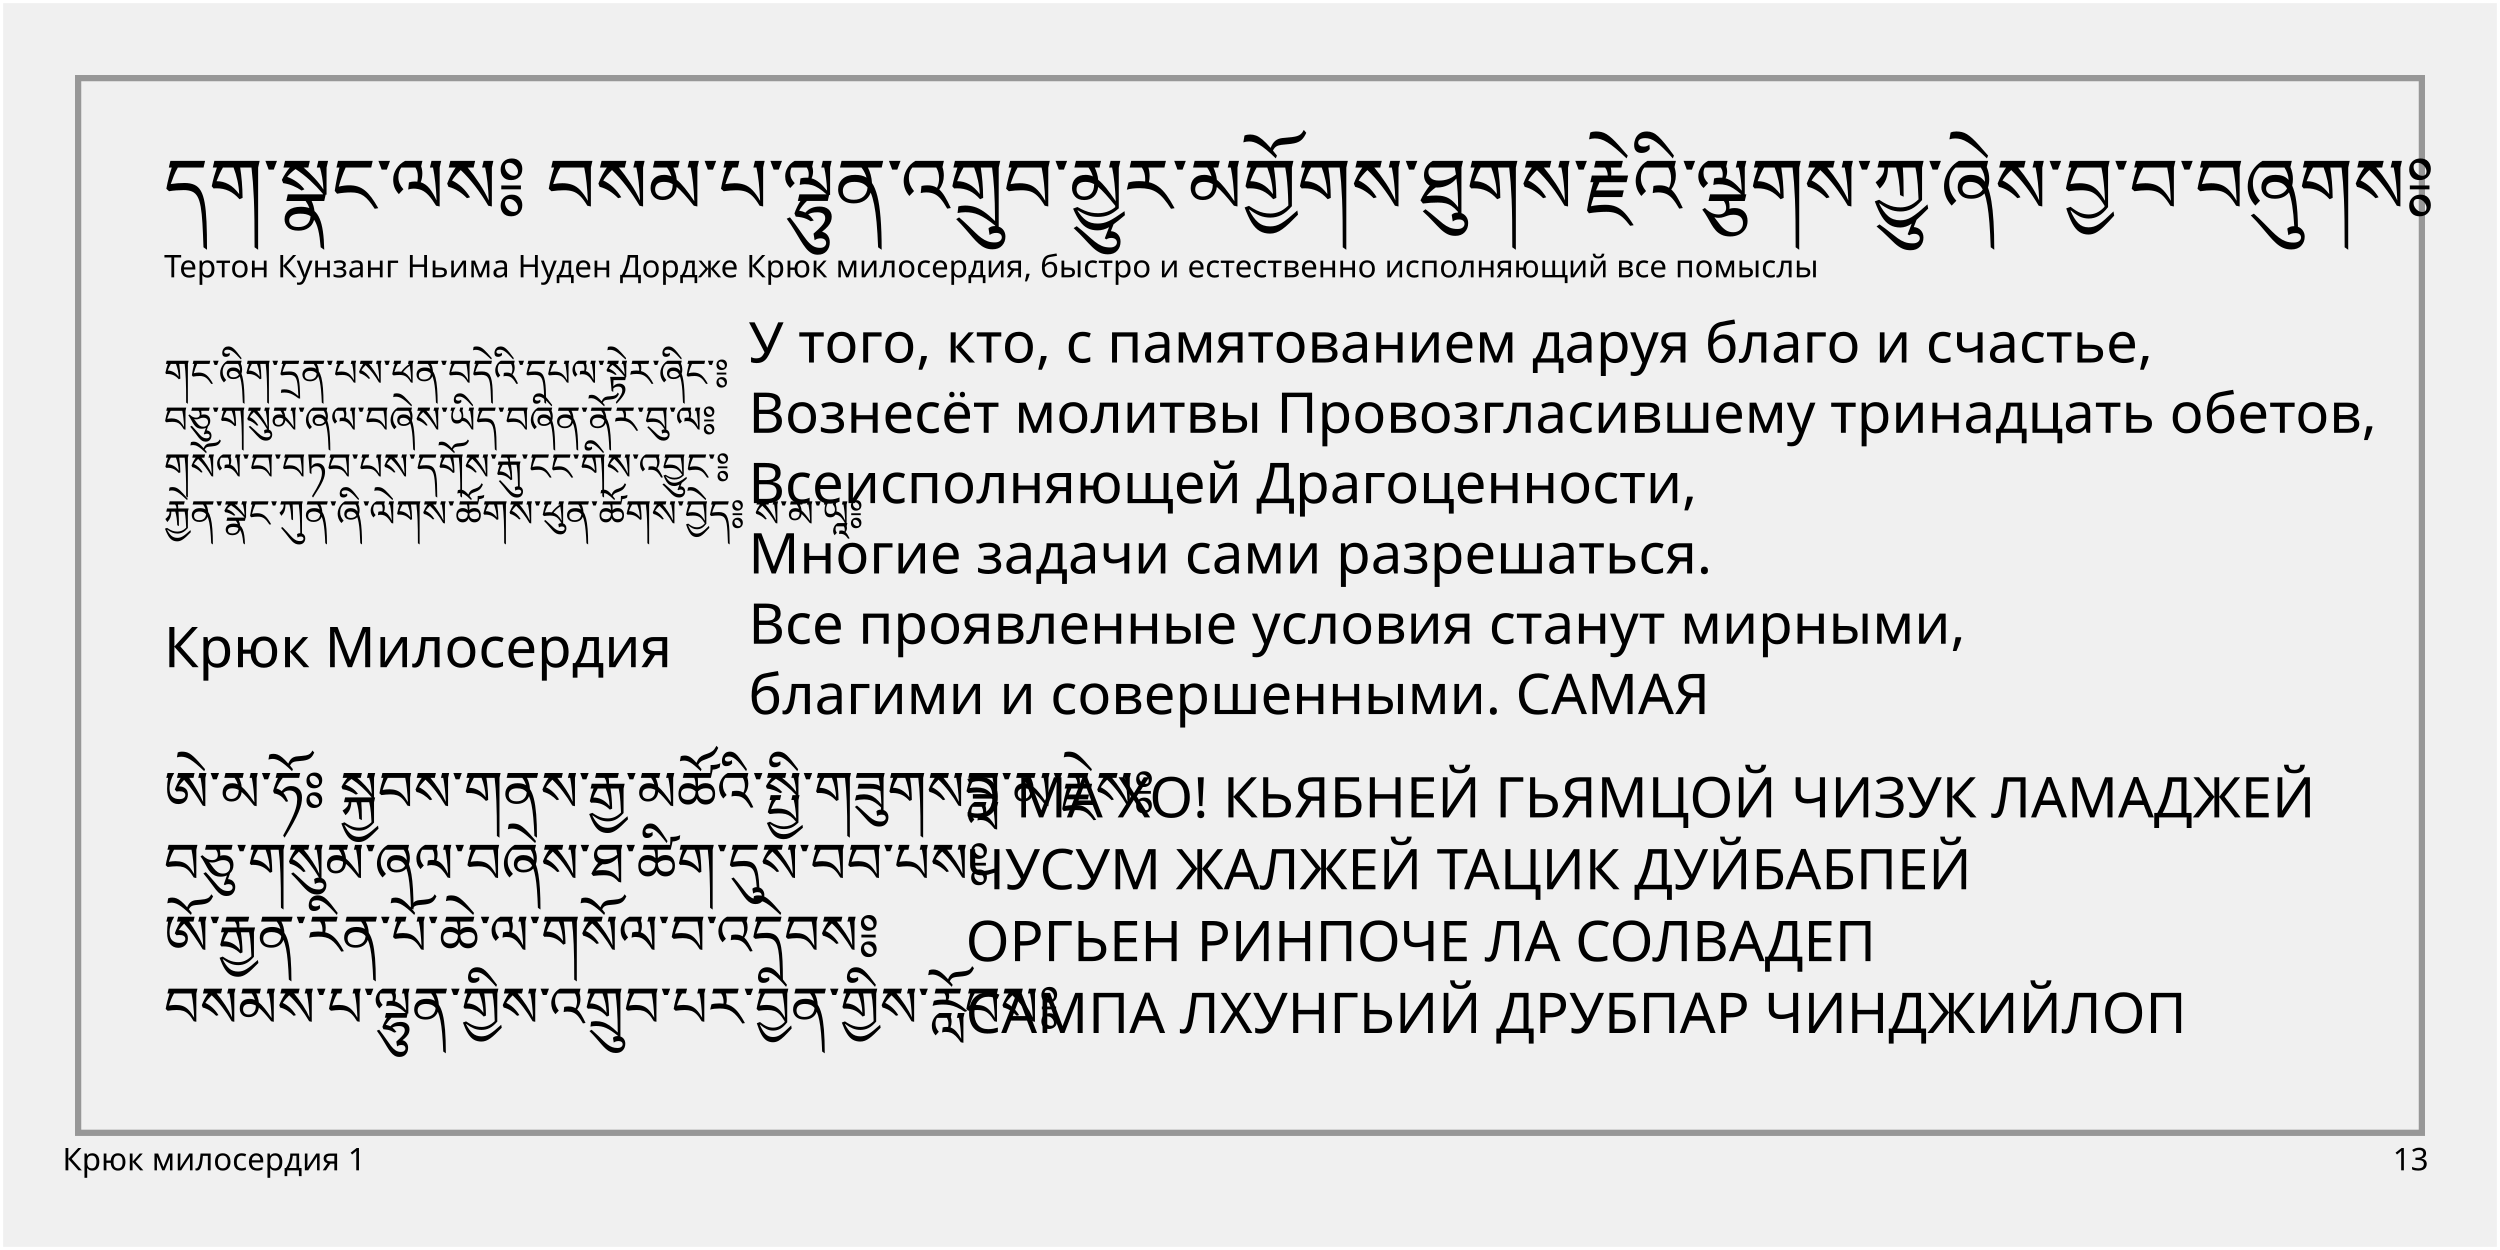
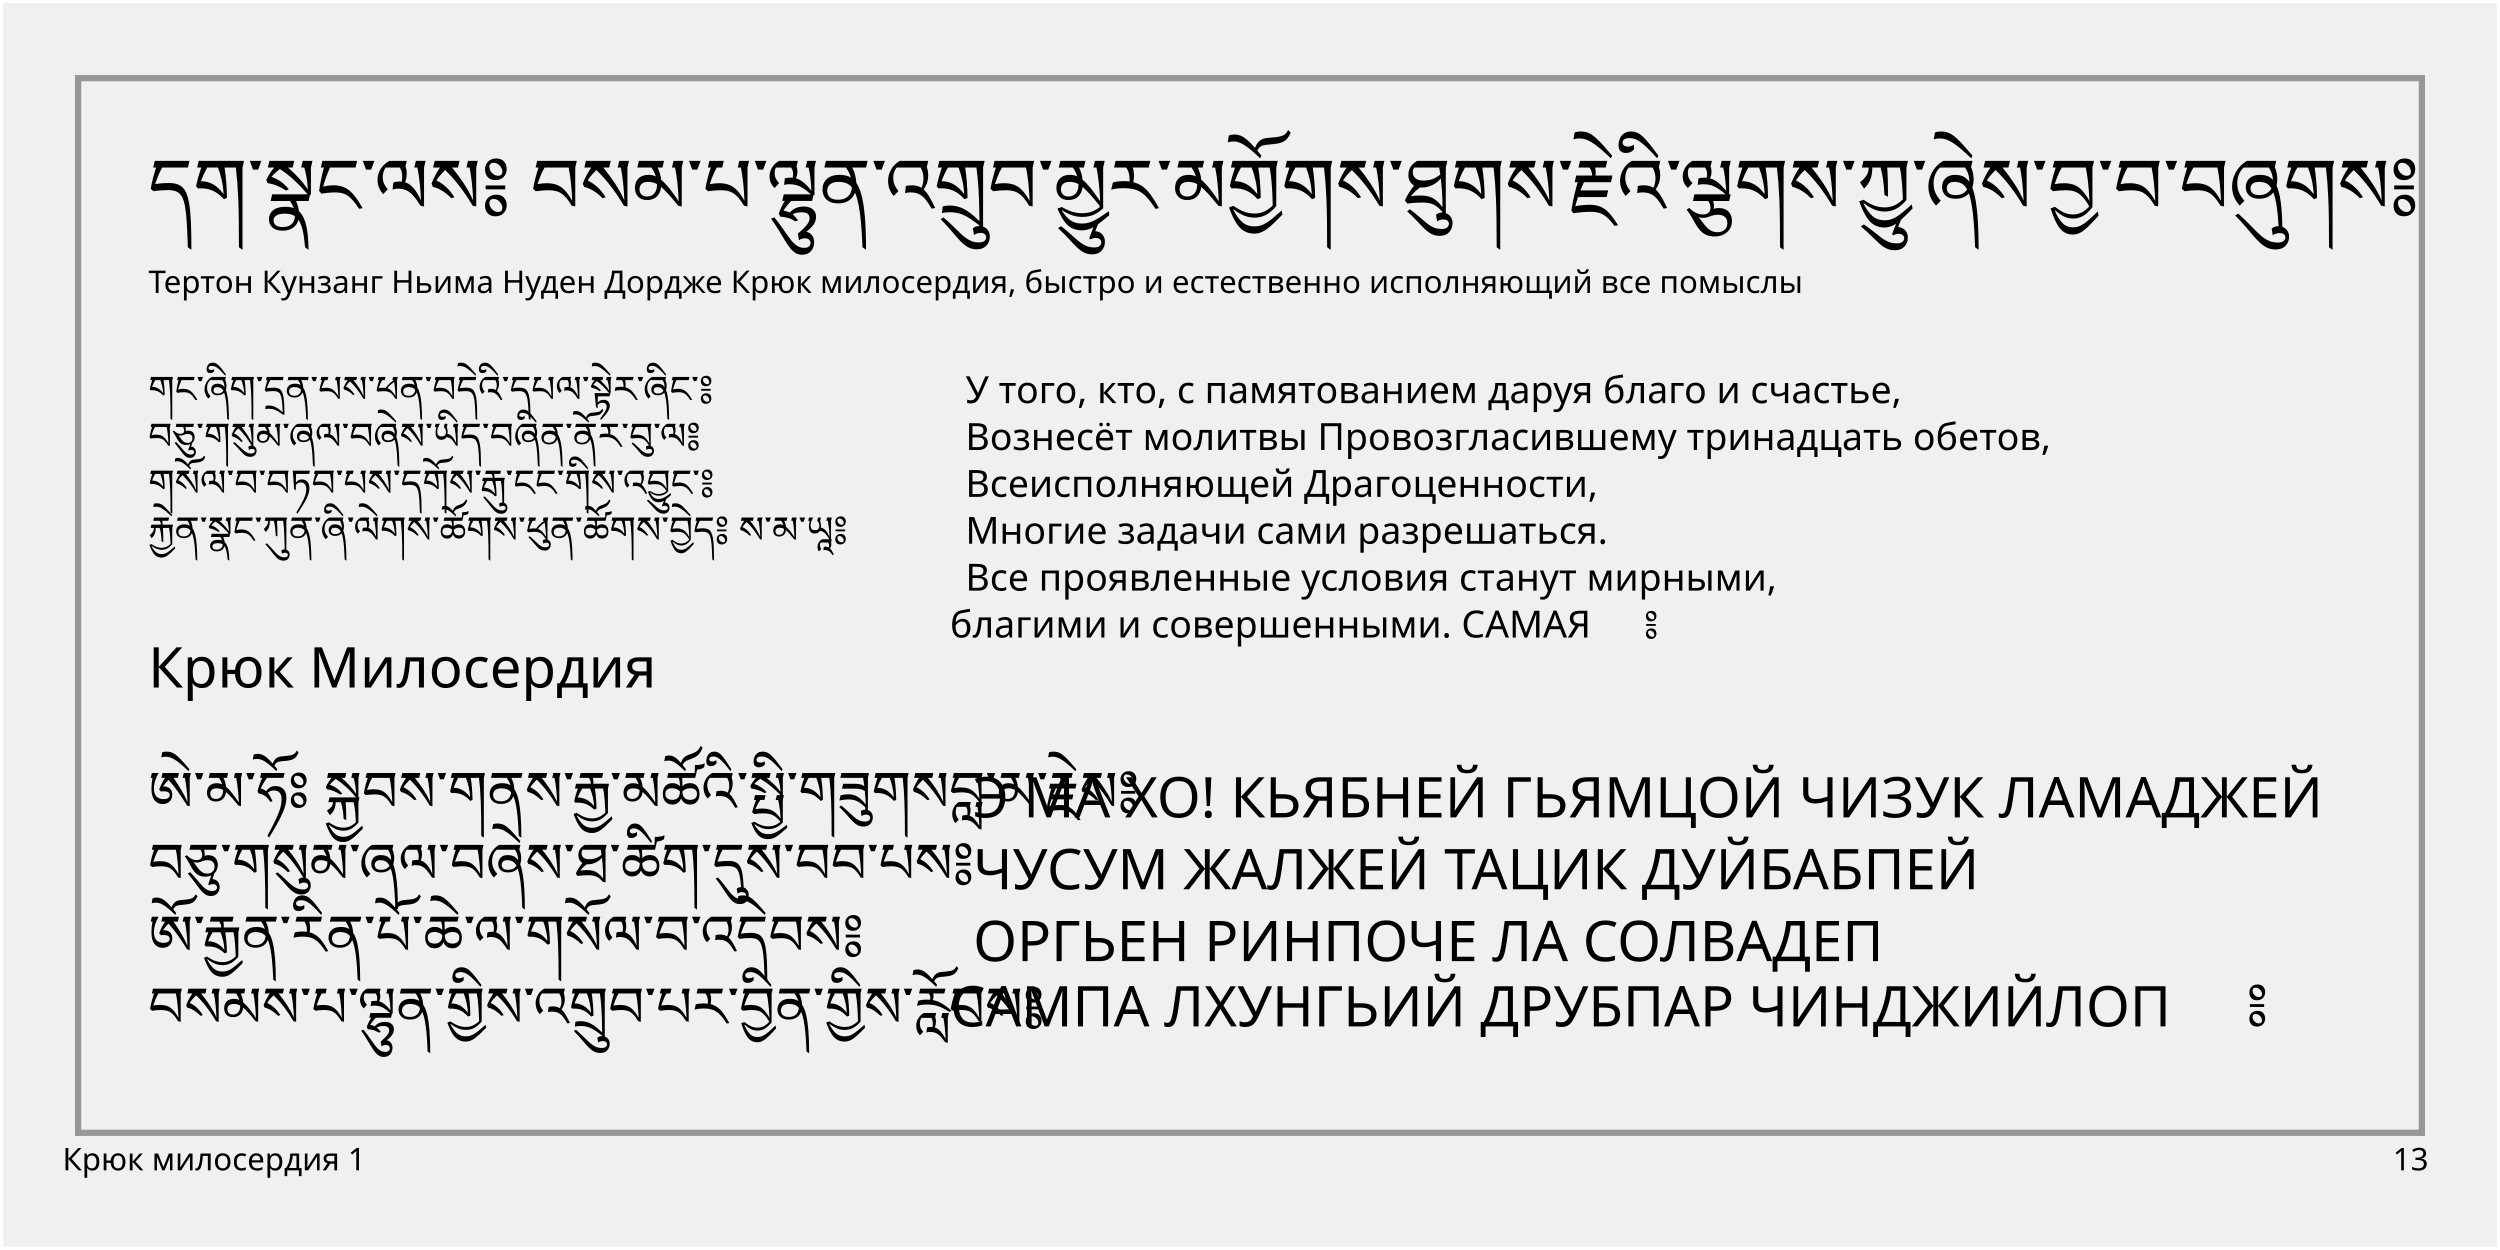
<svg xmlns="http://www.w3.org/2000/svg" width="1600px" height="800px" viewBox="0 0 1600 800" version="1.1">
  <defs />
  <g id="Page-1" stroke="none" stroke-width="1" fill="none" fill-rule="evenodd">
    <g id="13">
      <rect id="Rectangle-1" stroke="#979797" stroke-width="4" x="50" y="50" width="1500" height="675" />
      <rect id="Rectangle-1-Copy-2" stroke="#FFFFFF" stroke-width="4" x="0" y="0" width="1600" height="800" />
-       <text id="У-того,-кто,-с-памят" font-family="Geometria" font-size="36" font-weight="260" fill="#000000">
-         <tspan x="479" y="232">У того, кто, с памятованием даруя благо и счастье,</tspan>
-         <tspan x="479" y="277">Вознесёт молитвы Провозгласившему тринадцать обетов,</tspan>
-         <tspan x="479" y="322">Всеисполняющей Драгоценности,</tspan>
-         <tspan x="479" y="367">Многие задачи сами разрешаться. </tspan>
-         <tspan x="1104.5" y="367" font-family="Kailasa" font-weight="normal" />
-         <tspan x="479" y="412">Все проявленные условия станут мирными, </tspan>
-         <tspan x="479" y="457">      благими и совершенными. САМАЯ</tspan>
+       <text id="У-того,-кто,-с-памят" font-family="Geometria" font-size="24" font-weight="260" fill="#000000">
+         <tspan x="617.888" y="258">У того, кто, с памятованием даруя благо и счастье,</tspan>
+         <tspan x="617.888" y="288">Вознесёт молитвы Провозгласившему тринадцать обетов,</tspan>
+         <tspan x="617.888" y="318">Всеисполняющей Драгоценности,</tspan>
+         <tspan x="617.888" y="348">Многие задачи сами разрешаться. </tspan>
+         <tspan x="1034.888" y="348" font-family="Kailasa" font-weight="normal" />
+         <tspan x="617.888" y="378">Все проявленные условия станут мирными, </tspan>
+         <tspan x="608" y="408">      благими и совершенными. САМАЯ</tspan>
+         <tspan x="1052.199" y="407.979" font-family="Kailasa" font-weight="normal">༔</tspan>
      </text>
      <text id="Э-МА-ХО!-КЬЯБНЕЙ-ГЬЯ" font-family="Geometria" font-size="36" font-weight="260" line-spacing="46" fill="#000000">
-         <tspan x="618" y="523.137">Э МА ХО! КЬЯБНЕЙ ГЬЯМЦОЙ ЧИЗУК ЛАМАДЖЕЙ</tspan>
-         <tspan x="618" y="569.137">ЧУСУМ ЖАЛЖЕЙ ТАЦИК ДУЙБАБПЕЙ </tspan>
-         <tspan x="618" y="615.137">ОРГЬЕН РИНПОЧЕ ЛА СОЛВАДЕП </tspan>
-         <tspan x="618" y="661.137">САМПА ЛХУНГЬИЙ ДРУБПАР ЧИНДЖИЙЛОП</tspan>
+         <tspan x="622.832" y="523.137">Э МА ХО! КЬЯБНЕЙ ГЬЯМЦОЙ ЧИЗУК ЛАМАДЖЕЙ</tspan>
+         <tspan x="622.832" y="569.137">ЧУСУМ ЖАЛЖЕЙ ТАЦИК ДУЙБАБПЕЙ </tspan>
+         <tspan x="622.832" y="615.137">ОРГЬЕН РИНПОЧЕ ЛА СОЛВАДЕП </tspan>
+         <tspan x="608" y="656.909">САМПА ЛХУНГЬИЙ ДРУБПАР ЧИНДЖИЙЛОП </tspan>
+         <tspan x="1437.811" y="655.605" font-family="Kailasa" font-weight="normal">༔</tspan>
      </text>
      <text id="Крюк-Милосердия" font-family="Geometria" font-size="36" font-weight="260" fill="#000000">
-         <tspan x="104.881" y="427">Крюк Милосердия</tspan>
+         <tspan x="94.881" y="440">Крюк Милосердия</tspan>
      </text>
      <text font-family="Geometria" font-size="20" font-weight="260" fill="#000000">
        <tspan x="1531.38" y="749">13</tspan>
      </text>
      <text id="གང་ཞིག་དྲན་པས་ཕན་བདེ" font-family="Kailasa" font-size="24" font-weight="normal" line-spacing="30" fill="#000000">
-         <tspan x="104.881" y="247.12">གང་ཞིག་དྲན་པས་ཕན་བདེའི་དཔལ་སྟེར་ཞིང་༔</tspan>
-         <tspan x="104.881" y="277.12">བཅུ་གསུམ་ཞལ་བཞེས་ཡིད་བཞིན་ནོར་བུ་ལ༔</tspan>
-         <tspan x="104.881" y="307.12">གསོལ་བ་བཏབ་པས་དགོས་རྒུ་ངང་གིས་འབྱུང་༔</tspan>
-         <tspan x="104.881" y="337.12">རྐྱེན་སྣང་ཀུན་ཞི་ལེགས་ཚོགས་ཕུན་ཚོགས་བྱེད༔ ས་མ་ཡཱ༔ </tspan>
+         <tspan x="94.881" y="257.5">གང་ཞིག་དྲན་པས་ཕན་བདེའི་དཔལ་སྟེར་ཞིང་༔</tspan>
+         <tspan x="94.881" y="287.5">བཅུ་གསུམ་ཞལ་བཞེས་ཡིད་བཞིན་ནོར་བུ་ལ༔</tspan>
+         <tspan x="94.881" y="317.5">གསོལ་བ་བཏབ་པས་དགོས་རྒུ་ངང་གིས་འབྱུང་༔</tspan>
+         <tspan x="94.881" y="347.5">རྐྱེན་སྣང་ཀུན་ཞི་ལེགས་ཚོགས་ཕུན་ཚོགས་བྱེད༔ ས་མ་ཡཱ༔ </tspan>
      </text>
      <text id="ཨེ་མ་ཧོཿ-སྐྱབས་གནས་ར" font-family="Kailasa" font-size="36" font-weight="normal" fill="#000000">
-         <tspan x="104.881" y="519.137">ཨེ་མ་ཧོཿ སྐྱབས་གནས་རྒྱ་མཚོའི་སྤྱི་གཟུགསབླ་མ་རྗེས༔</tspan>
-         <tspan x="104.881" y="565.137">བཅུ་གསུམ་ཞལ་བཞེས་ཐ་ཚིག་དུས་བབ་པས༔</tspan>
-         <tspan x="104.881" y="611.137">ཨོ་རྒྱན་རིན་པོ་ཆེ་ལ་གསོལ་བ་འདེབས༔</tspan>
-         <tspan x="104.881" y="657.137">བསམས་པ་ལྷུན་གྱིས་འགྲུབ་པར་བྱིན་གྱིས་རློབས༔ </tspan>
+         <tspan x="94.881" y="519.137">ཨེ་མ་ཧོཿ སྐྱབས་གནས་རྒྱ་མཚོའི་སྤྱི་གཟུགསབླ་མ་རྗེས༔</tspan>
+         <tspan x="94.881" y="565.137">བཅུ་གསུམ་ཞལ་བཞེས་ཐ་ཚིག་དུས་བབ་པས༔</tspan>
+         <tspan x="94.881" y="611.137">ཨོ་རྒྱན་རིན་པོ་ཆེ་ལ་གསོལ་བ་འདེབས༔</tspan>
+         <tspan x="94.881" y="657.137">བསམས་པ་ལྷུན་གྱིས་འགྲུབ་པར་བྱིན་གྱིས་རློབས༔ </tspan>
      </text>
      <text id="--Крюк-милосердия-1" font-family="Geometria" font-size="20" font-weight="260" fill="#000000">
        <tspan x="40" y="749">  Крюк милосердия 1</tspan>
      </text>
      <text id="དག་སྣང་ལས༔-བསམ་པ་ལྷུ" font-family="Kailasa" font-size="49.48" font-weight="normal" fill="#000000">
-         <tspan x="104.881" y="136.5">དག་སྣང་ལས༔ བསམ་པ་ལྷུན་འགྲུབ་མྱུར་མགྱོགས་ཐུགས་རྗེའི་ལྕགས་ཀྱུ་ཞེས་བྱ་བ་བཞུགས༔</tspan>
+         <tspan x="94.881" y="136.5">དག་སྣང་ལས༔ བསམ་པ་ལྷུན་འགྲུབ་མྱུར་མགྱོགས་ཐུགས་རྗེའི་ལྕགས་ཀྱུ་ཞེས་བྱ་བ་བཞུགས༔</tspan>
      </text>
      <text id="Тертон-Кунзанг-Ньима" font-family="Geometria" font-size="20" font-weight="260" fill="#000000">
-         <tspan x="105.031" y="177.5">Тертон Кунзанг Ньима Нуден Дордже  Крюк милосердия, быстро и естественно исполняющий все помыслы</tspan>
+         <tspan x="95.031" y="187.5">Тертон Кунзанг Ньима Нуден Дордже  Крюк милосердия, быстро и естественно исполняющий все помыслы</tspan>
      </text>
    </g>
  </g>
</svg>
